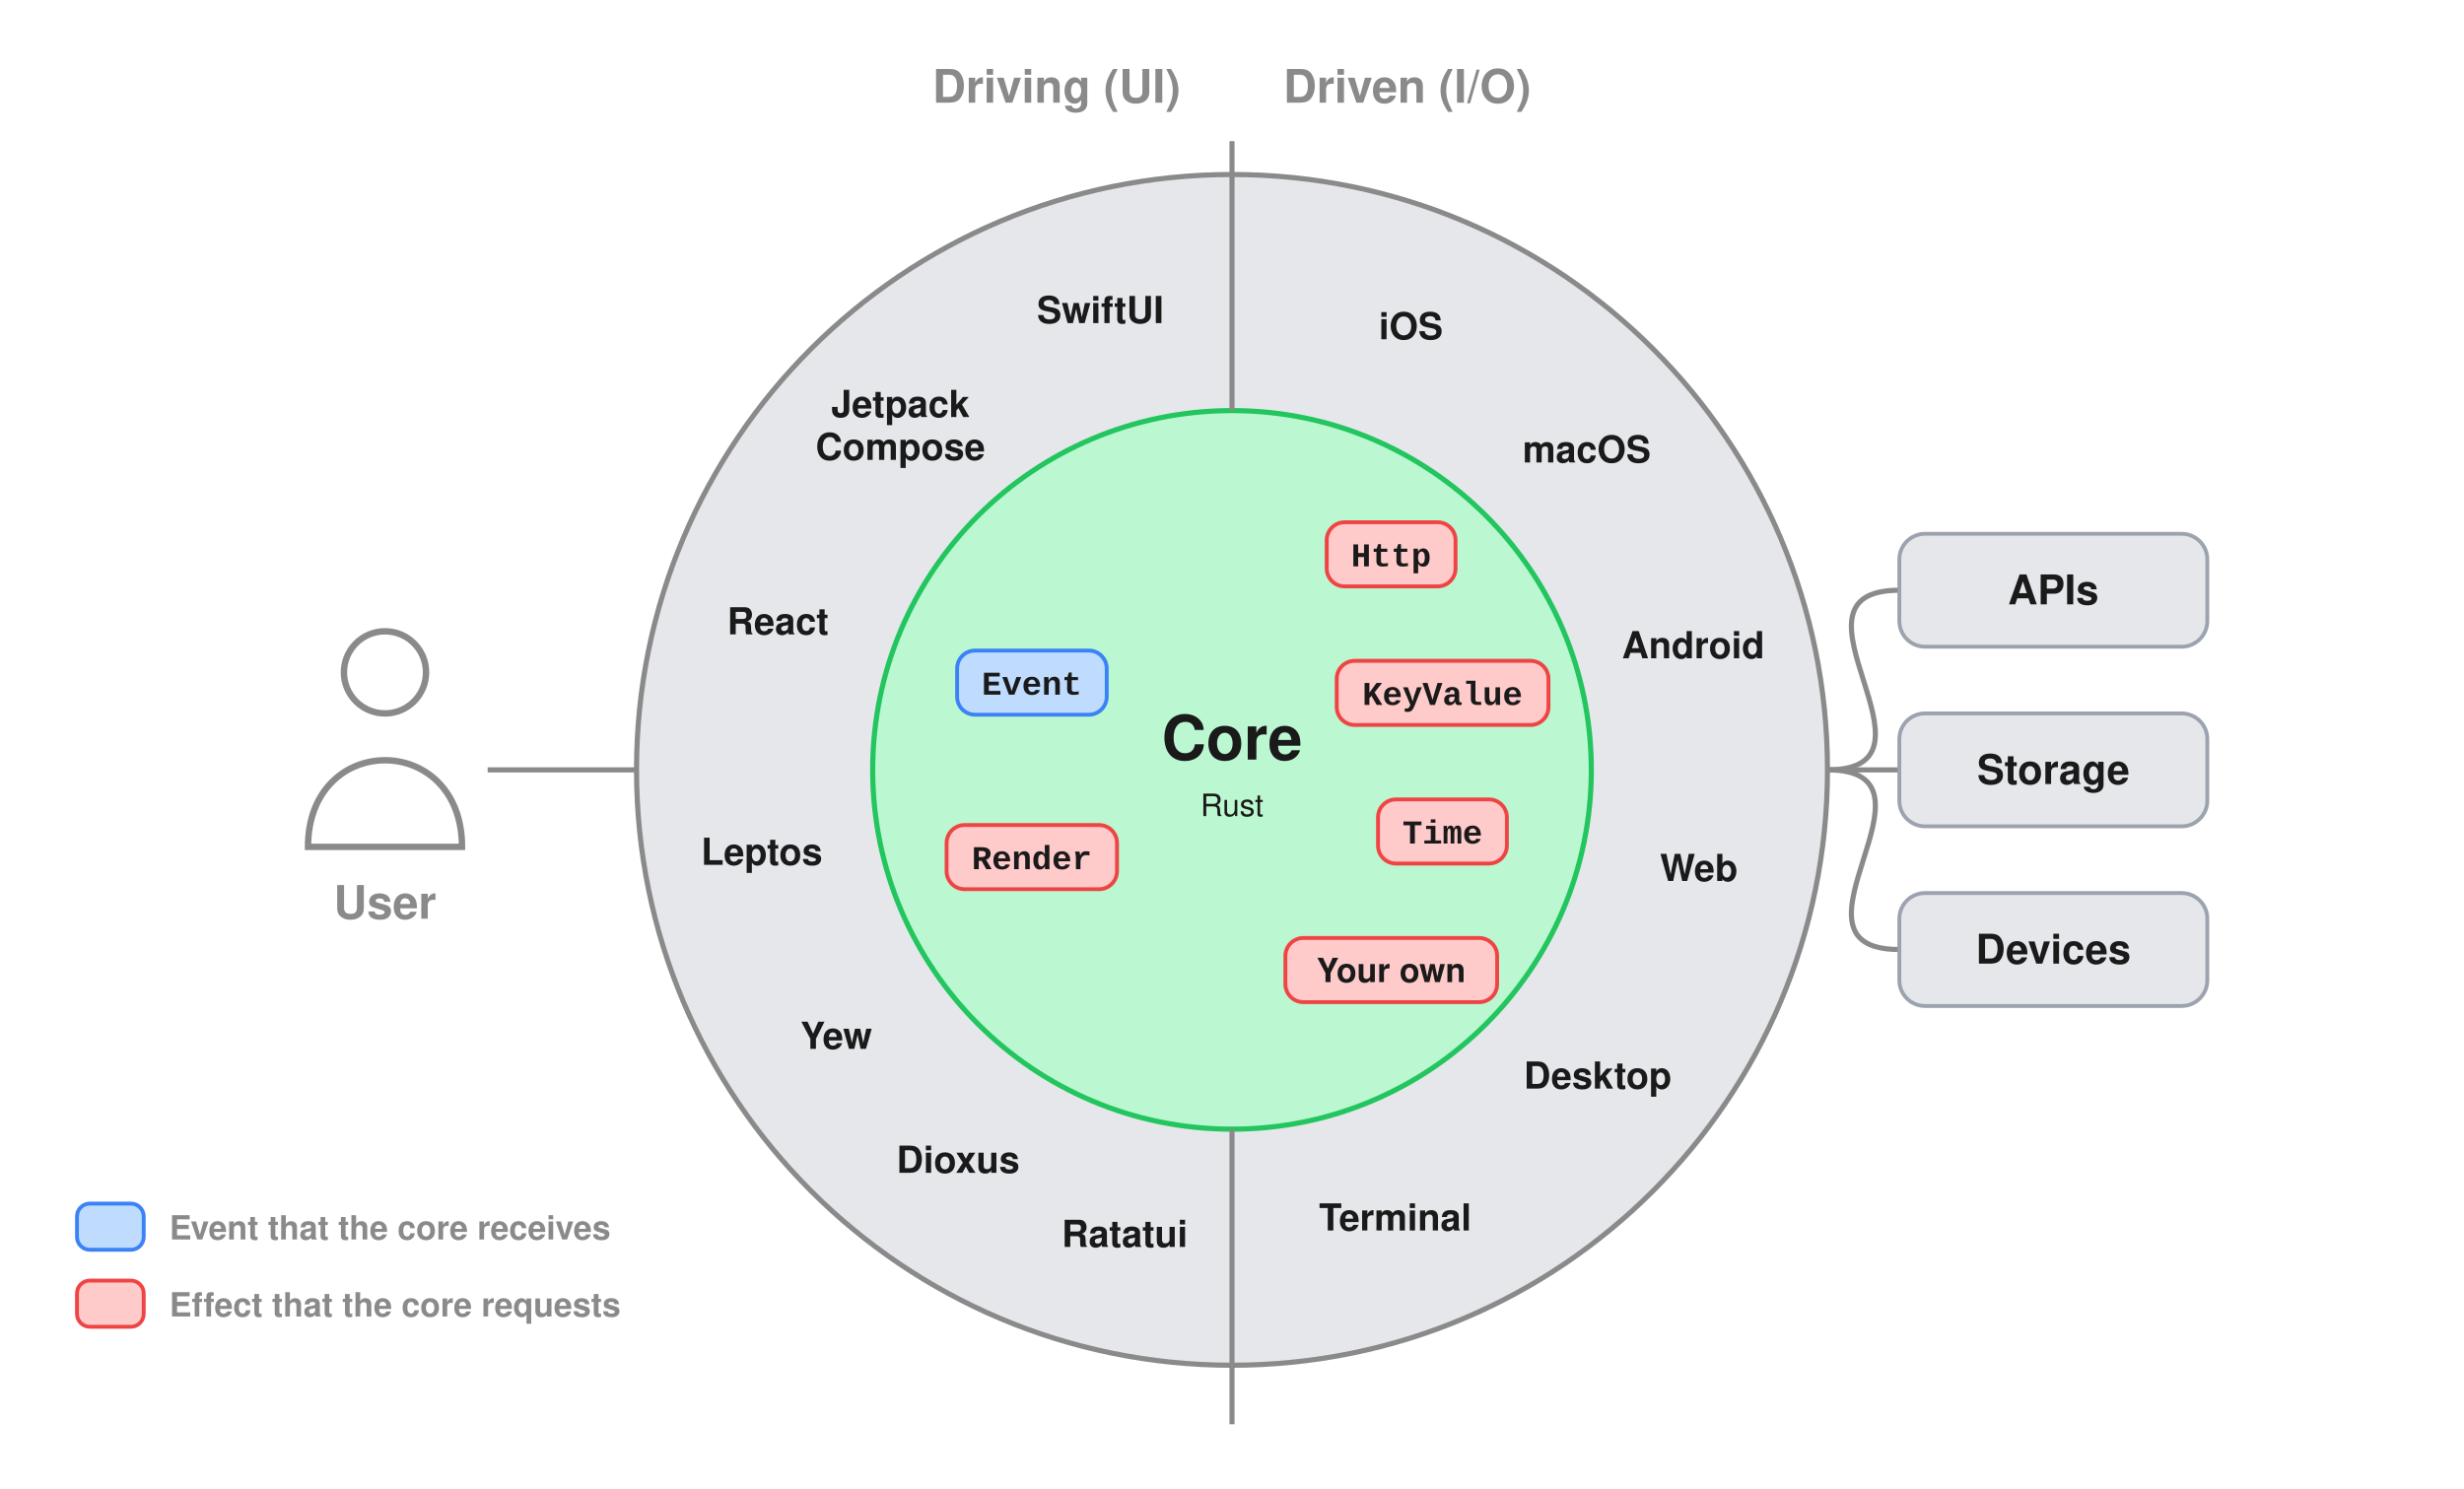
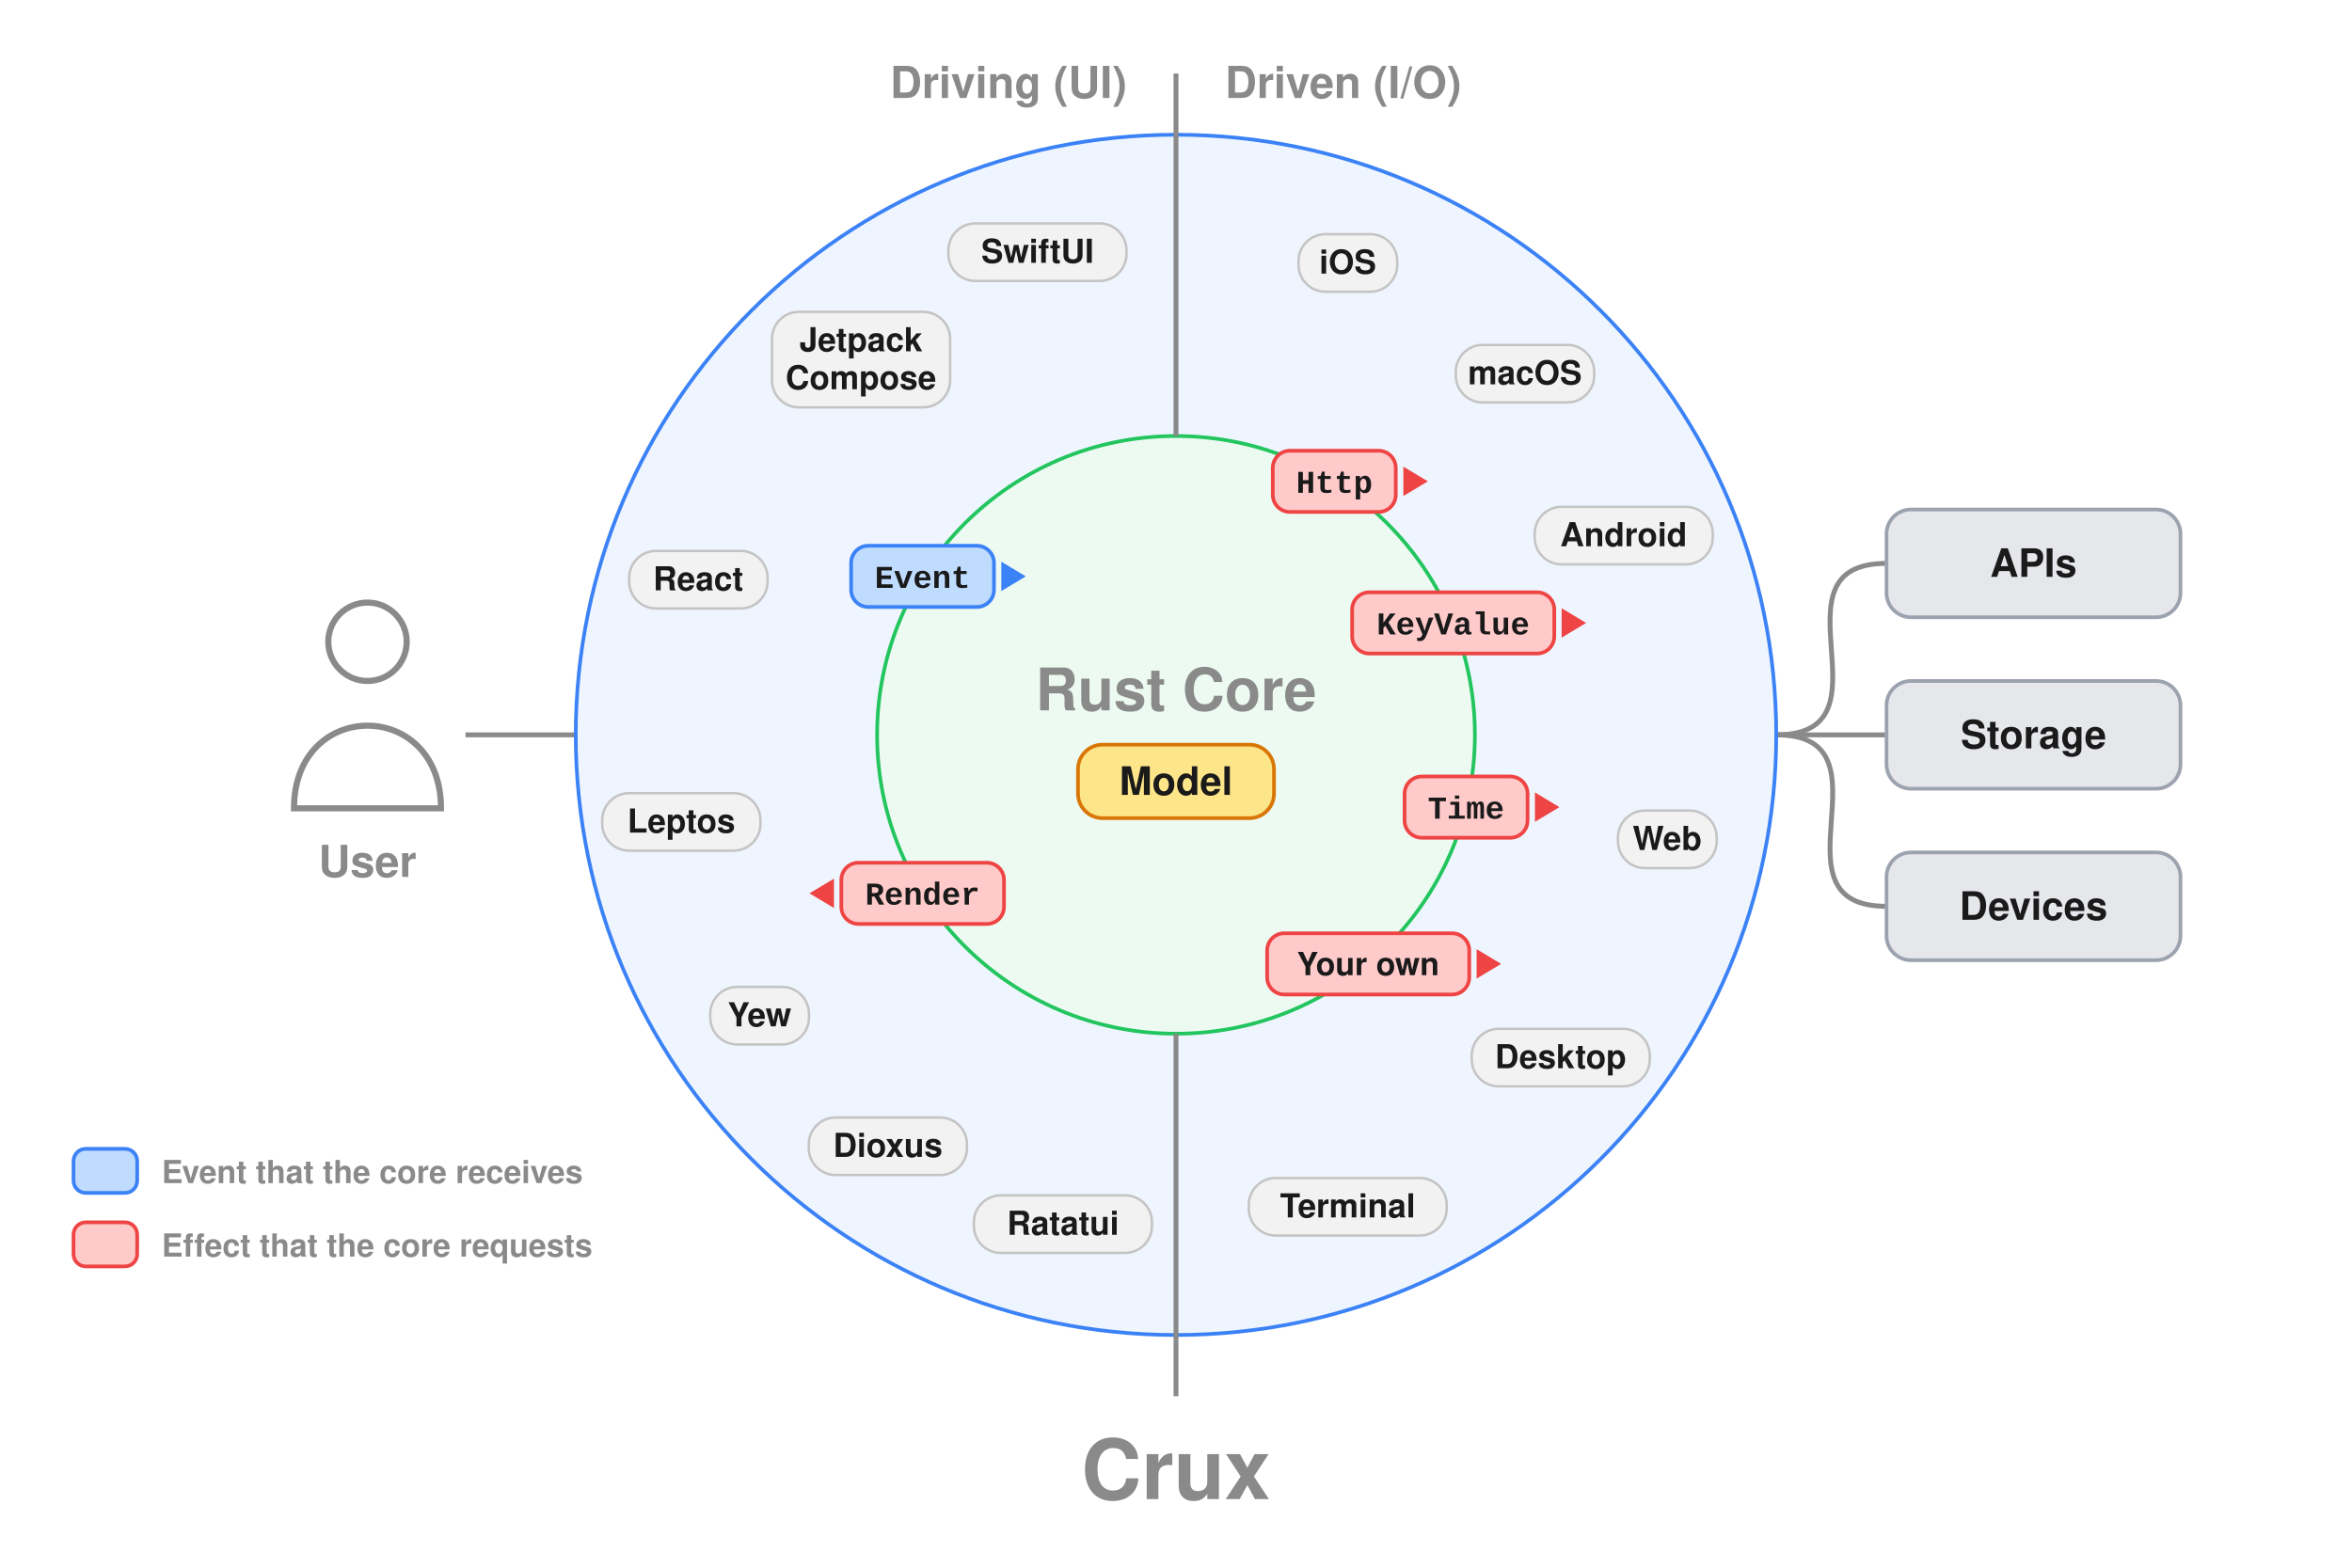
- <svg xmlns="http://www.w3.org/2000/svg" viewBox="0 0 960 580" width="960" height="580" role="img" aria-labelledby="title desc">
+ <svg xmlns="http://www.w3.org/2000/svg" viewBox="0 0 960 640" width="960" height="640" role="img" aria-labelledby="title desc">
  <style>
text { font-family: system-ui, -apple-system, "Segoe UI", Helvetica, Arial, sans-serif; fill: #1a1a1a; }
.m { font-family: ui-monospace, SFMono-Regular, Menlo, Consolas, "Liberation Mono", monospace; }
.h { font-size: 18px; font-weight: 700; fill: #8a8a8a; }
.b { font-size: 16px; font-weight: 600; }
.s { font-size: 12px; }
.l { font-size: 12.5px; }
.ln { stroke: #8a8a8a; stroke-width: 2; fill: none; }
.dash { stroke-dasharray: 6 5; }
.pill { fill: #f2f2f2; stroke: #c4c4c4; stroke-width: 1; }
@media (prefers-color-scheme: dark) {
  .h { fill: #a8a8a8; }
}
</style>
  <defs>
    <marker id="a" viewBox="0 0 10 10" refX="9" refY="5" markerWidth="8" markerHeight="8" orient="auto-start-reverse">
      <path d="M0,0 L10,5 L0,10 z" fill="#8a8a8a" />
    </marker>
  </defs>
  <text x="460" y="40" text-anchor="end" class="h">Driving (UI)</text>
  <text x="500" y="40" text-anchor="start" class="h">Driven (I/O)</text>
-   <line x1="190" y1="300" x2="248" y2="300" class="ln" />
+   <line x1="190" y1="300" x2="235" y2="300" class="ln" />
  <circle cx="150" cy="262" r="16" fill="none" stroke="#8a8a8a" stroke-width="2.5" />
  <path d="M120,330 C120,285 180,285 180,330 Z" fill="none" stroke="#8a8a8a" stroke-width="2.5" />
  <text x="150" y="358" text-anchor="middle" class="h">User</text>
-   <path d="M712,300 C762,300 690,230 740,230" class="ln" />
-   <rect x="740" y="208" width="120" height="44" rx="10" fill="#e5e7eb" stroke="#9ca3af" stroke-width="1.5" />
-   <text x="800.0" y="235.5" text-anchor="middle" class="b">APIs</text>
-   <path d="M712,300 C762,300 690,300 740,300" class="ln" />
-   <rect x="740" y="278" width="120" height="44" rx="10" fill="#e5e7eb" stroke="#9ca3af" stroke-width="1.5" />
-   <text x="800.0" y="305.5" text-anchor="middle" class="b">Storage</text>
-   <path d="M712,300 C762,300 690,370 740,370" class="ln" />
-   <rect x="740" y="348" width="120" height="44" rx="10" fill="#e5e7eb" stroke="#9ca3af" stroke-width="1.5" />
-   <text x="800.0" y="375.5" text-anchor="middle" class="b">Devices</text>
-   <circle cx="480" cy="300" r="232" fill="#e5e7eb" stroke="#8a8a8a" stroke-width="2" />
-   <circle cx="480" cy="300" r="140" fill="#bbf7d0" stroke="#22c55e" stroke-width="2" />
-   <line x1="480" y1="55" x2="480" y2="160" class="ln" />
-   <line x1="480" y1="440" x2="480" y2="555" class="ln" />
-   <text x="428.7" y="125.9" text-anchor="middle" style="font-size:14.5px;font-weight:600">SwiftUI</text>
-   <text x="350.8" y="162.5" text-anchor="middle" style="font-size:14.5px;font-weight:600">Jetpack</text>
-   <text x="350.8" y="179.2" text-anchor="middle" style="font-size:14.5px;font-weight:600">Compose</text>
-   <text x="303.1" y="247.2" text-anchor="middle" style="font-size:14.5px;font-weight:600">React</text>
-   <text x="296.8" y="337.0" text-anchor="middle" style="font-size:14.5px;font-weight:600">Leptos</text>
-   <text x="325.8" y="408.7" text-anchor="middle" style="font-size:14.5px;font-weight:600">Yew</text>
-   <text x="373.3" y="457.0" text-anchor="middle" style="font-size:14.5px;font-weight:600">Dioxus</text>
-   <text x="438.2" y="485.9" text-anchor="middle" style="font-size:14.5px;font-weight:600">Ratatui</text>
-   <text x="549.7" y="132.2" text-anchor="middle" style="font-size:14.5px;font-weight:600">iOS</text>
-   <text x="618.2" y="180.2" text-anchor="middle" style="font-size:14.5px;font-weight:600">macOS</text>
-   <text x="659.7" y="256.5" text-anchor="middle" style="font-size:14.5px;font-weight:600">Android</text>
-   <text x="661.9" y="343.3" text-anchor="middle" style="font-size:14.5px;font-weight:600">Web</text>
-   <text x="622.5" y="424.2" text-anchor="middle" style="font-size:14.5px;font-weight:600">Desktop</text>
-   <text x="543.6" y="479.5" text-anchor="middle" style="font-size:14.5px;font-weight:600">Terminal</text>
-   <text x="480" y="296" text-anchor="middle" style="font-size:24px;font-weight:700">Core</text>
-   <text x="480" y="318" text-anchor="middle" class="s">Rust</text>
-   <rect x="372.9" y="253.5" width="58.3" height="25.0" rx="7" fill="#bfdbfe" stroke="#3b82f6" stroke-width="1.5" />
-   <text x="402" y="270.7" text-anchor="middle" class="m" style="font-size:13px;font-weight:600">Event</text>
-   <rect x="368.8" y="321.5" width="66.4" height="25.0" rx="7" fill="#fecaca" stroke="#ef4444" stroke-width="1.5" />
-   <text x="402" y="338.7" text-anchor="middle" class="m" style="font-size:13px;font-weight:600">Render</text>
-   <rect x="516.9" y="203.5" width="50.2" height="25.0" rx="7" fill="#fecaca" stroke="#ef4444" stroke-width="1.5" />
-   <text x="542" y="220.7" text-anchor="middle" class="m" style="font-size:13px;font-weight:600">Http</text>
-   <rect x="520.8" y="257.5" width="82.5" height="25.0" rx="7" fill="#fecaca" stroke="#ef4444" stroke-width="1.5" />
-   <text x="562" y="274.7" text-anchor="middle" class="m" style="font-size:13px;font-weight:600">KeyValue</text>
-   <rect x="536.9" y="311.5" width="50.2" height="25.0" rx="7" fill="#fecaca" stroke="#ef4444" stroke-width="1.5" />
-   <text x="562" y="328.7" text-anchor="middle" class="m" style="font-size:13px;font-weight:600">Time</text>
-   <rect x="500.8" y="365.5" width="82.5" height="25.0" rx="7" fill="#fecaca" stroke="#ef4444" stroke-width="1.5" />
-   <text x="542" y="382.7" text-anchor="middle" style="font-size:13px;font-weight:600">Your own</text>
+   <path d="M725,300 C775,300 720,230 770,230" class="ln" />
+   <rect x="770" y="208" width="120" height="44" rx="10" fill="#e5e7eb" stroke="#9ca3af" stroke-width="1.5" />
+   <text x="830.0" y="235.5" text-anchor="middle" class="b">APIs</text>
+   <path d="M725,300 C775,300 720,300 770,300" class="ln" />
+   <rect x="770" y="278" width="120" height="44" rx="10" fill="#e5e7eb" stroke="#9ca3af" stroke-width="1.5" />
+   <text x="830.0" y="305.5" text-anchor="middle" class="b">Storage</text>
+   <path d="M725,300 C775,300 720,370 770,370" class="ln" />
+   <rect x="770" y="348" width="120" height="44" rx="10" fill="#e5e7eb" stroke="#9ca3af" stroke-width="1.5" />
+   <text x="830.0" y="375.5" text-anchor="middle" class="b">Devices</text>
+   <path d="M235,300 a245,245 0 1,0 490,0 a245,245 0 1,0 -490,0 Z M358,300 a122,122 0 1,0 244,0 a122,122 0 1,0 -244,0 Z" fill="#3b82f6" fill-opacity="0.08" fill-rule="evenodd" />
+   <circle cx="480" cy="300" r="245" fill="none" stroke="#3b82f6" stroke-width="1.5" />
+   <circle cx="480" cy="300" r="122" fill="#22c55e" fill-opacity="0.08" stroke="#22c55e" stroke-width="1.5" />
+   <line x1="480" y1="30" x2="480" y2="178" class="ln" />
+   <line x1="480" y1="422" x2="480" y2="570" class="ln" />
+   <text x="480" y="612" text-anchor="middle" class="h" style="font-size:34px">Crux</text>
+   <rect x="387.1" y="91.2" width="72.7" height="23.5" rx="11.0" class="pill" />
+   <text x="423.5" y="107.3" text-anchor="middle" style="font-size:13.5px;font-weight:600">SwiftUI</text>
+   <rect x="315.1" y="127.3" width="72.7" height="39.0" rx="11.0" class="pill" />
+   <text x="351.4" y="143.4" text-anchor="middle" style="font-size:13.5px;font-weight:600">Jetpack</text>
+   <text x="351.4" y="158.9" text-anchor="middle" style="font-size:13.5px;font-weight:600">Compose</text>
+   <rect x="256.8" y="224.9" width="56.5" height="23.5" rx="11.0" class="pill" />
+   <text x="285.0" y="241.0" text-anchor="middle" style="font-size:13.5px;font-weight:600">React</text>
+   <rect x="245.8" y="323.8" width="64.6" height="23.5" rx="11.0" class="pill" />
+   <text x="278.1" y="339.9" text-anchor="middle" style="font-size:13.5px;font-weight:600">Leptos</text>
+   <rect x="289.9" y="402.9" width="40.3" height="23.5" rx="11.0" class="pill" />
+   <text x="310.0" y="419.0" text-anchor="middle" style="font-size:13.5px;font-weight:600">Yew</text>
+   <rect x="330.1" y="456.2" width="64.6" height="23.5" rx="11.0" class="pill" />
+   <text x="362.4" y="472.3" text-anchor="middle" style="font-size:13.5px;font-weight:600">Dioxus</text>
+   <rect x="397.5" y="488.0" width="72.7" height="23.5" rx="11.0" class="pill" />
+   <text x="433.9" y="504.1" text-anchor="middle" style="font-size:13.5px;font-weight:600">Ratatui</text>
+   <rect x="530.0" y="95.6" width="40.3" height="23.5" rx="11.0" class="pill" />
+   <text x="550.1" y="111.7" text-anchor="middle" style="font-size:13.5px;font-weight:600">iOS</text>
+   <rect x="594.2" y="140.8" width="56.5" height="23.5" rx="11.0" class="pill" />
+   <text x="622.4" y="156.9" text-anchor="middle" style="font-size:13.5px;font-weight:600">macOS</text>
+   <rect x="626.4" y="206.9" width="72.7" height="23.5" rx="11.0" class="pill" />
+   <text x="662.7" y="223.0" text-anchor="middle" style="font-size:13.5px;font-weight:600">Android</text>
+   <rect x="660.4" y="330.9" width="40.3" height="23.5" rx="11.0" class="pill" />
+   <text x="680.5" y="347.0" text-anchor="middle" style="font-size:13.5px;font-weight:600">Web</text>
+   <rect x="600.7" y="420.0" width="72.7" height="23.5" rx="11.0" class="pill" />
+   <text x="637.0" y="436.1" text-anchor="middle" style="font-size:13.5px;font-weight:600">Desktop</text>
+   <rect x="509.7" y="480.9" width="80.8" height="23.5" rx="11.0" class="pill" />
+   <text x="550.1" y="497.0" text-anchor="middle" style="font-size:13.5px;font-weight:600">Terminal</text>
+   <text x="480" y="290" text-anchor="middle" class="h" style="font-size:24px">Rust Core</text>
+   <rect x="440" y="304" width="80" height="30" rx="10" fill="#fde68a" stroke="#d97706" stroke-width="1.5" />
+   <text x="480.0" y="324.5" text-anchor="middle" class="b">Model</text>
+   <rect x="347.4" y="222.8" width="58.3" height="25.0" rx="7" fill="#bfdbfe" stroke="#3b82f6" stroke-width="1.5" />
+   <text x="376.538" y="240.0" text-anchor="middle" class="m" style="font-size:13px;font-weight:600">Event</text>
+   <polygon points="408.7,229.3 408.7,241.3 418.7,235.3" fill="#3b82f6" />
+   <rect x="343.4" y="352.2" width="66.4" height="25.0" rx="7" fill="#fecaca" stroke="#ef4444" stroke-width="1.5" />
+   <text x="376.538" y="369.3" text-anchor="middle" class="m" style="font-size:13px;font-weight:600">Render</text>
+   <polygon points="340.4,358.7 340.4,370.7 330.4,364.7" fill="#ef4444" />
+   <rect x="519.5" y="184.0" width="50.2" height="25.0" rx="7" fill="#fecaca" stroke="#ef4444" stroke-width="1.5" />
+   <text x="544.65" y="201.2" text-anchor="middle" class="m" style="font-size:13px;font-weight:600">Http</text>
+   <polygon points="572.8,190.5 572.8,202.5 582.8,196.5" fill="#ef4444" />
+   <rect x="551.9" y="241.8" width="82.5" height="25.0" rx="7" fill="#fecaca" stroke="#ef4444" stroke-width="1.5" />
+   <text x="593.116" y="259.0" text-anchor="middle" class="m" style="font-size:13px;font-weight:600">KeyValue</text>
+   <polygon points="637.4,248.3 637.4,260.3 647.4,254.3" fill="#ef4444" />
+   <rect x="573.3" y="317.0" width="50.2" height="25.0" rx="7" fill="#fecaca" stroke="#ef4444" stroke-width="1.5" />
+   <text x="598.376" y="334.2" text-anchor="middle" class="m" style="font-size:13px;font-weight:600">Time</text>
+   <polygon points="626.5,323.5 626.5,335.5 636.5,329.5" fill="#ef4444" />
+   <rect x="517.2" y="381.0" width="82.5" height="25.0" rx="7" fill="#fecaca" stroke="#ef4444" stroke-width="1.5" />
+   <text x="558.42" y="398.1" text-anchor="middle" style="font-size:13px;font-weight:600">Your own</text>
+   <polygon points="602.7,387.5 602.7,399.5 612.7,393.5" fill="#ef4444" />
  <rect x="30" y="469" width="26" height="18" rx="5" fill="#bfdbfe" stroke="#3b82f6" stroke-width="1.5" />
  <text x="66" y="483" class="s" style="fill:#8a8a8a;font-size:13px;font-weight:600">Event that the core receives</text>
  <rect x="30" y="499" width="26" height="18" rx="5" fill="#fecaca" stroke="#ef4444" stroke-width="1.5" />
  <text x="66" y="513" class="s" style="fill:#8a8a8a;font-size:13px;font-weight:600">Effect that the core requests</text>
</svg>
